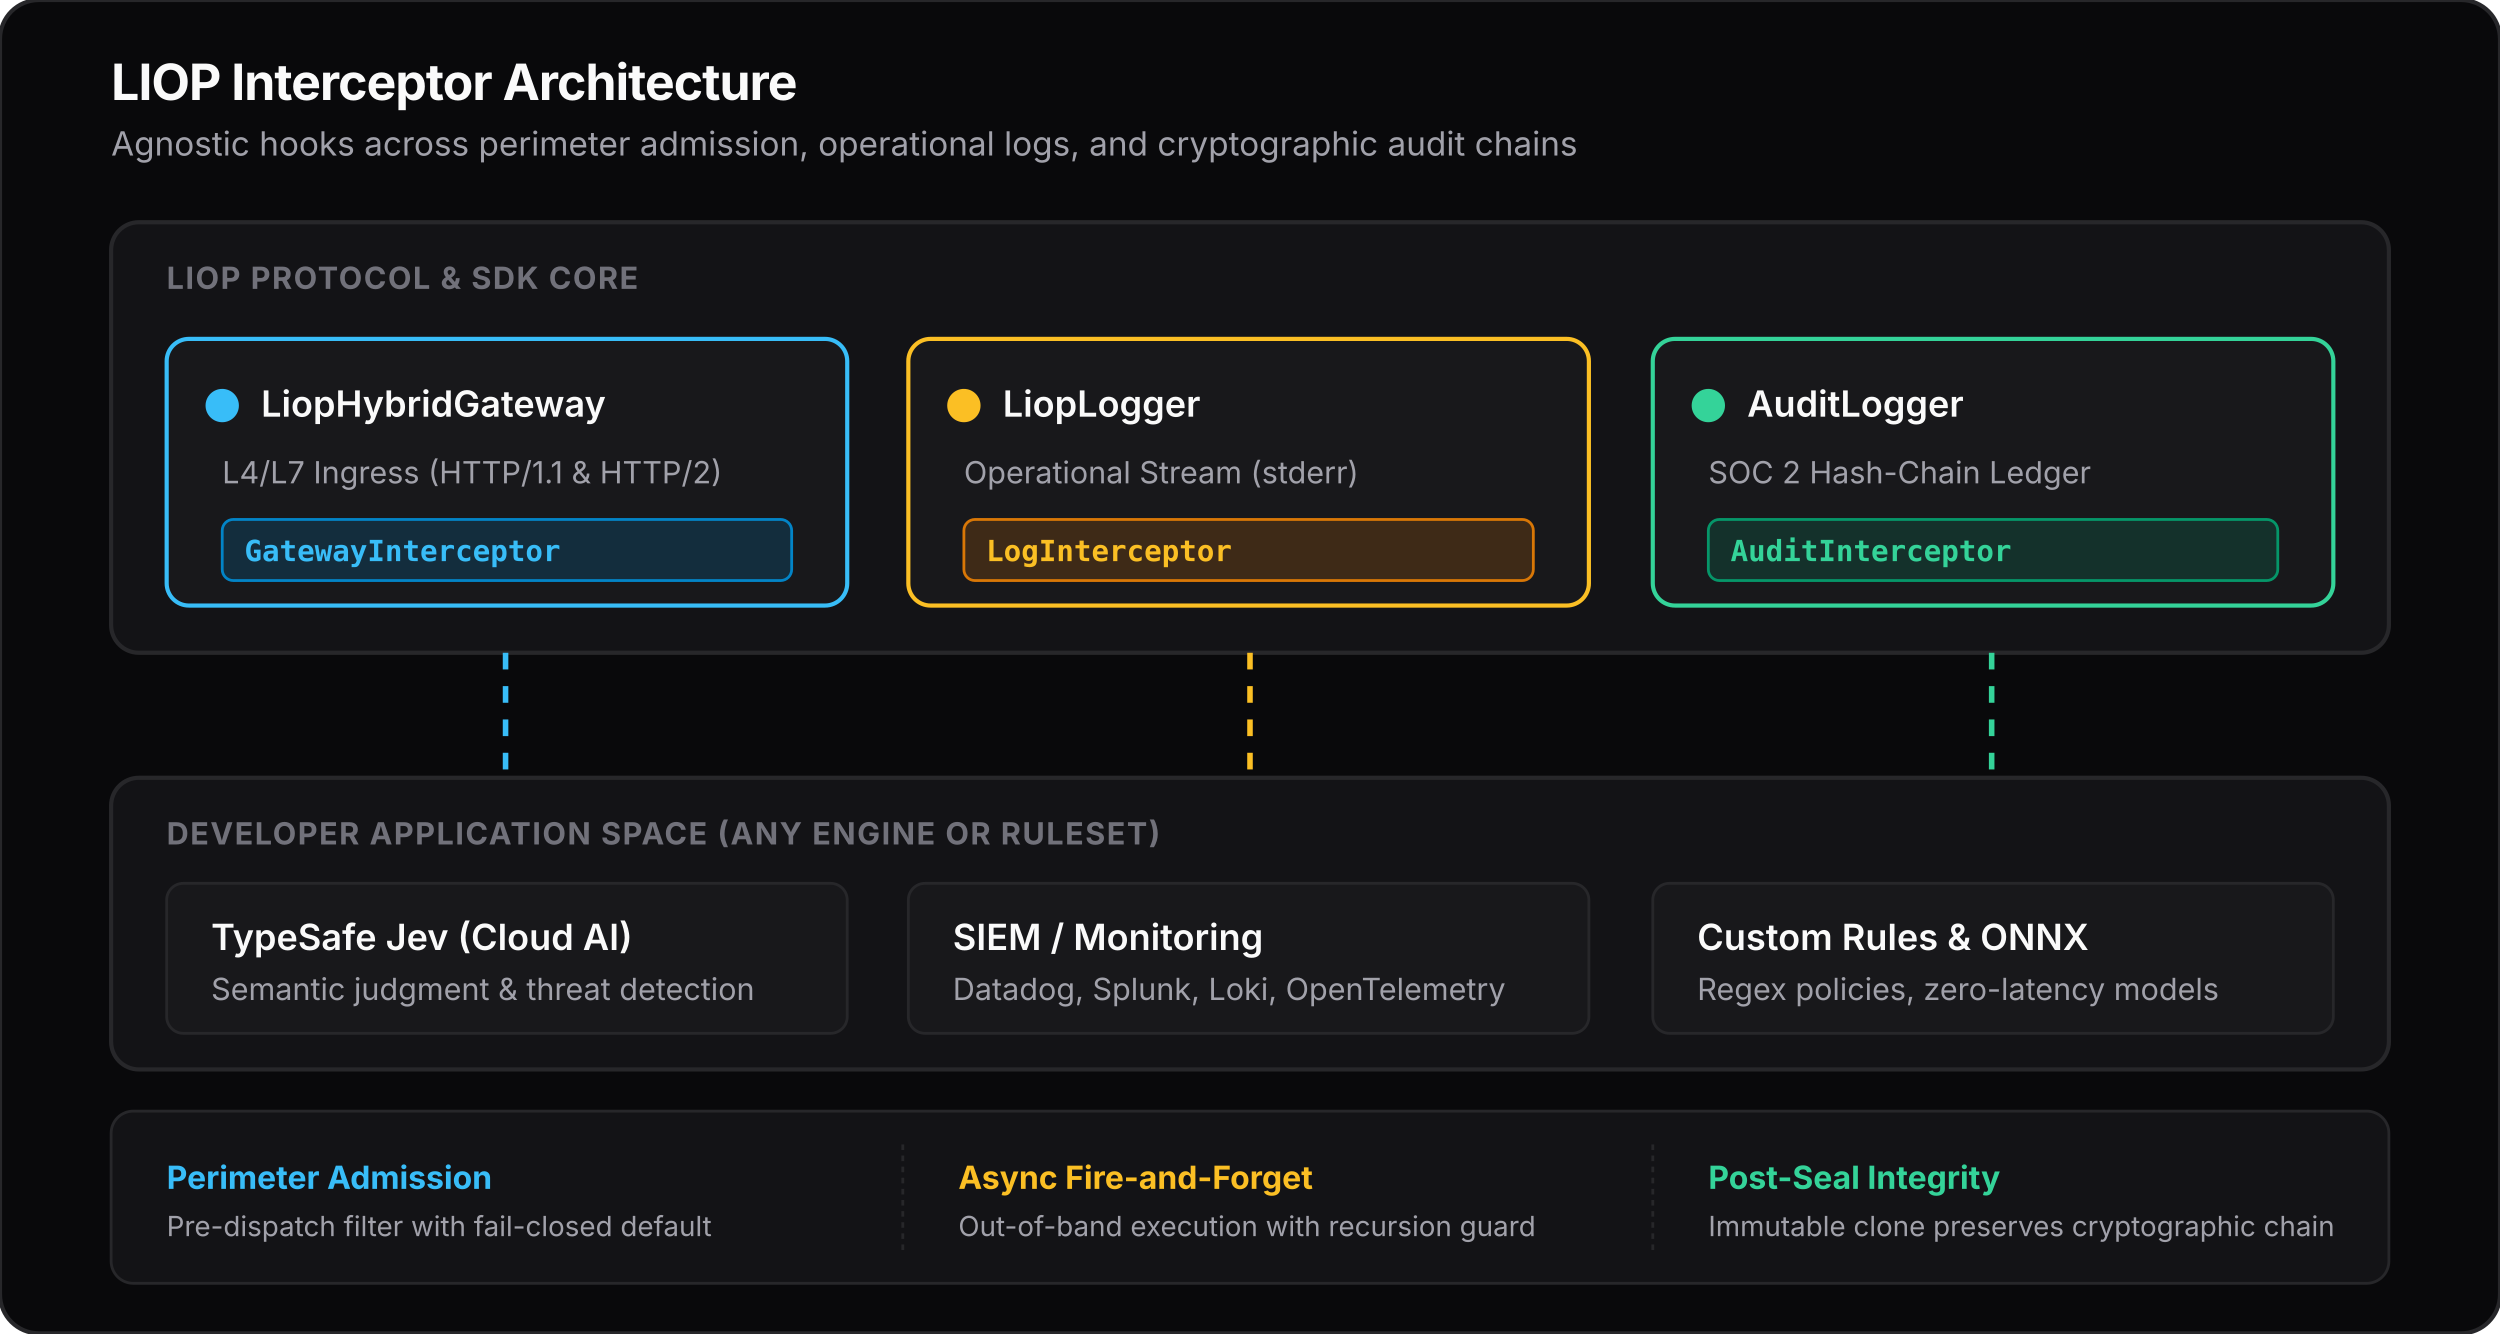
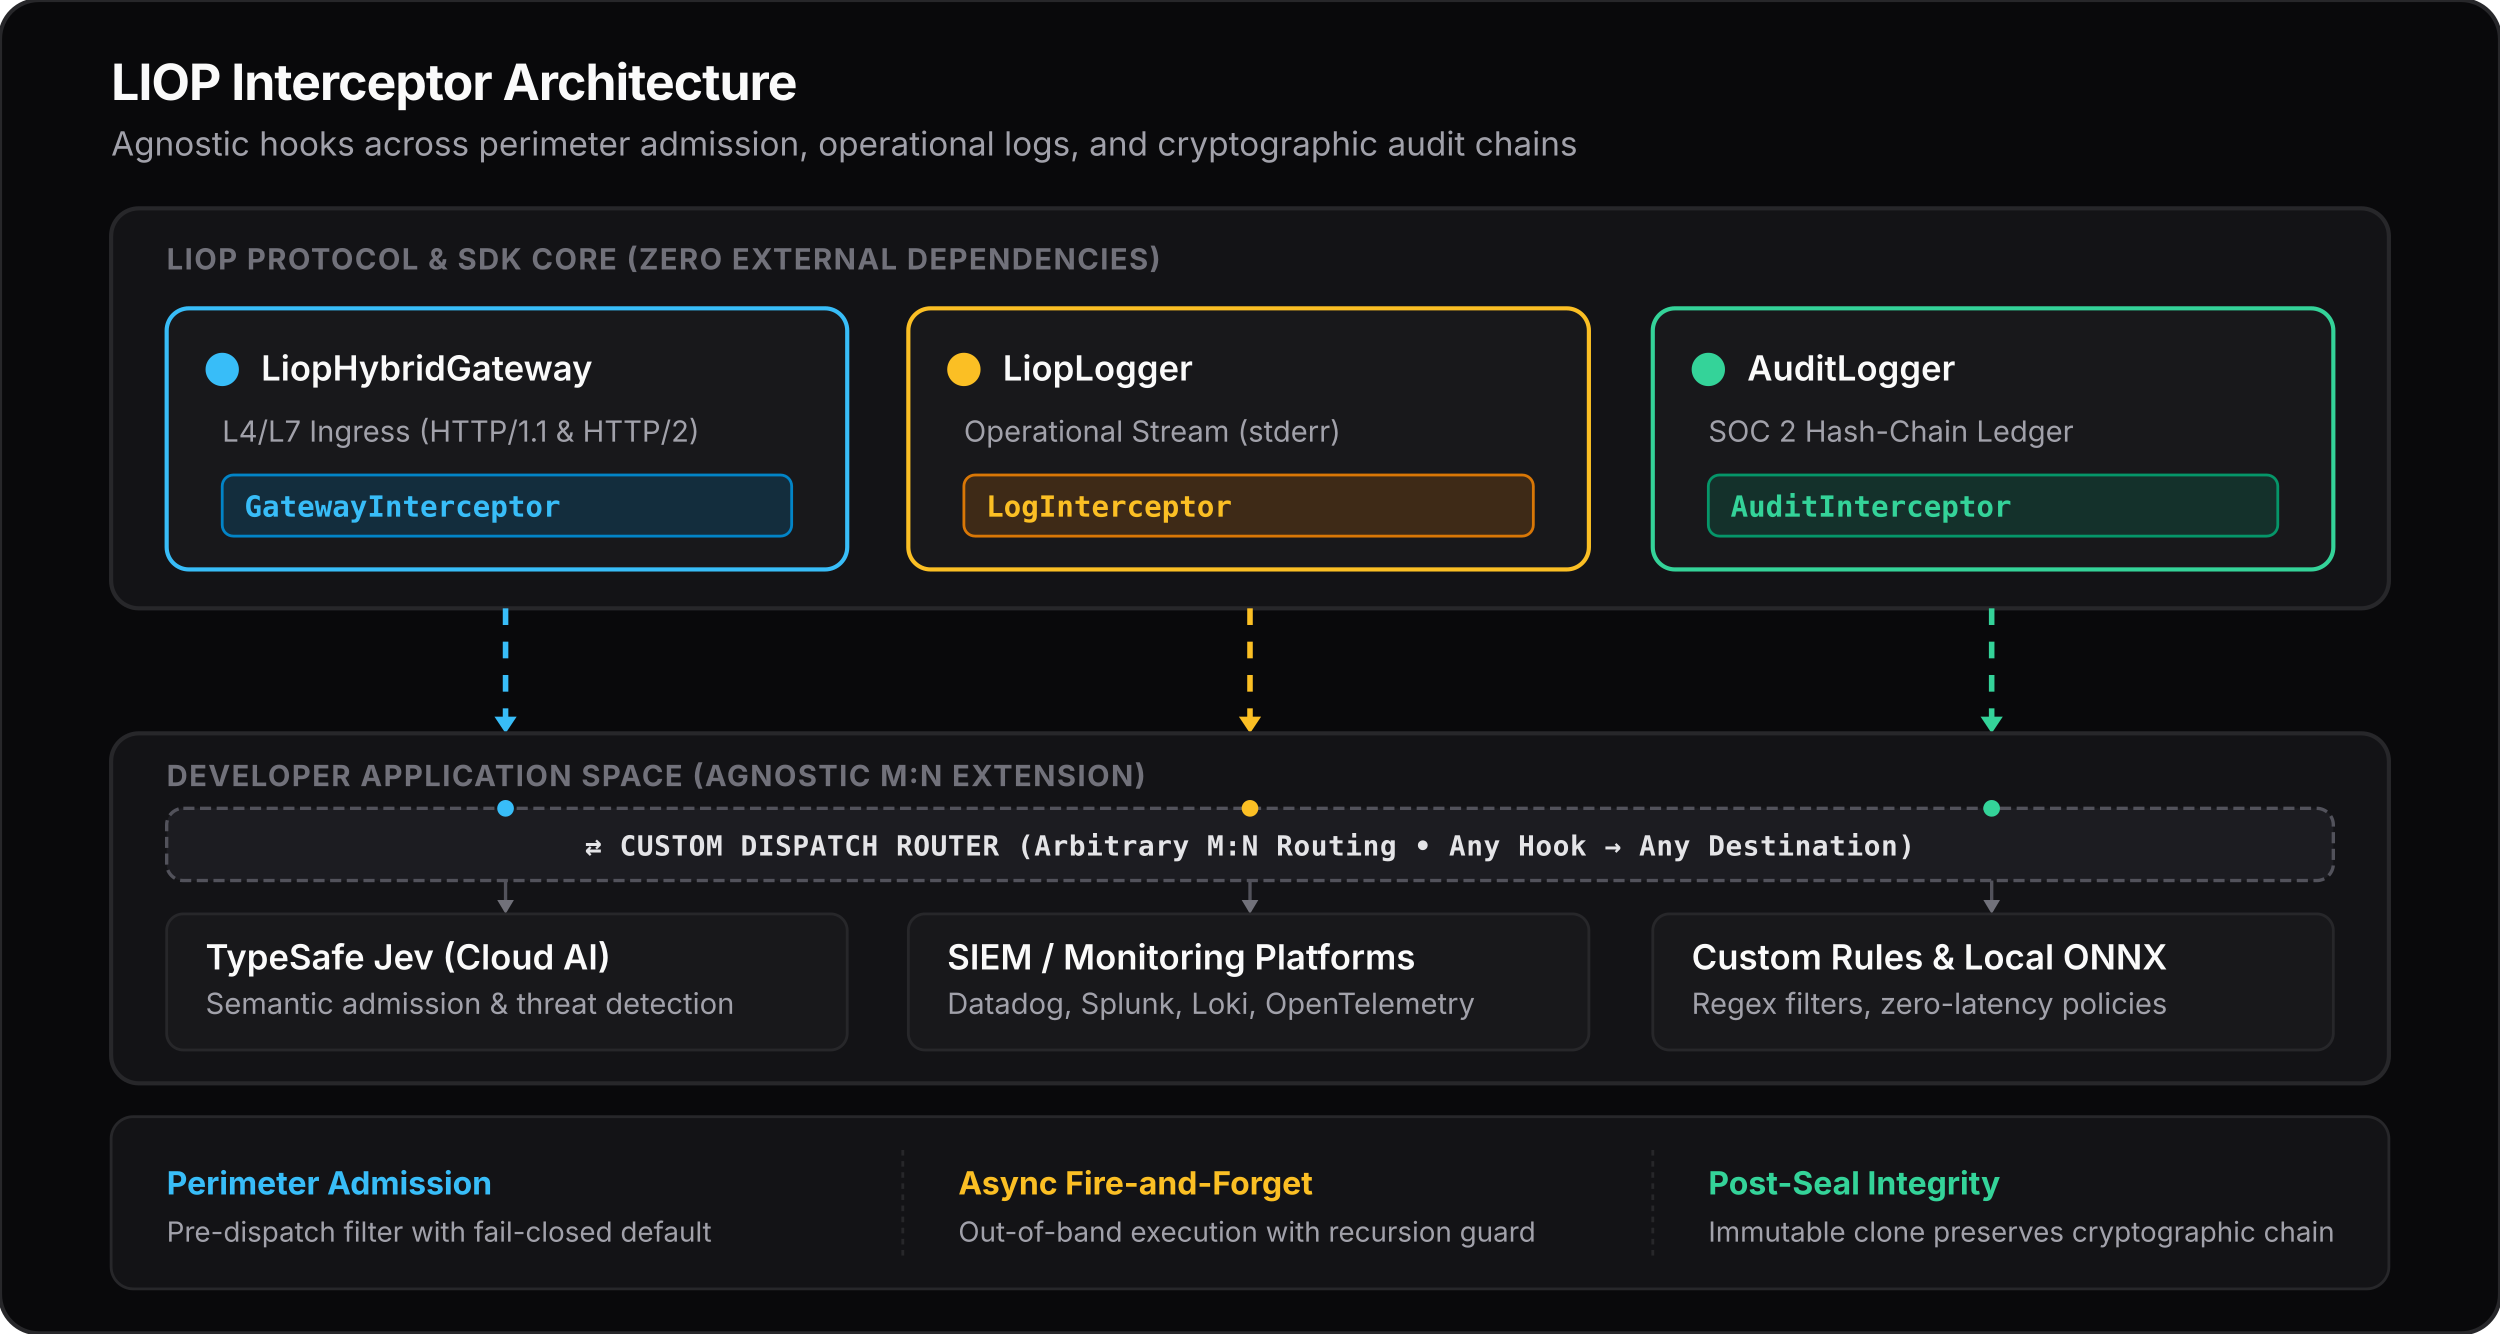
<svg xmlns="http://www.w3.org/2000/svg" width="900" height="480" viewBox="0 0 900 480">
  <rect width="900" height="480" rx="14" fill="#09090b" stroke="#27272a" stroke-width="1.5" />
  <defs>
    <style>
      .main-title { font-family: 'Inter', system-ui, -apple-system, sans-serif; font-size: 18px; font-weight: 700; fill: #fafafa; letter-spacing: -0.02em; }
      .main-subtitle { font-family: 'Inter', system-ui, -apple-system, sans-serif; font-size: 12px; font-weight: 400; fill: #a1a1aa; }
-       .section-badge { font-family: 'Inter', system-ui, -apple-system, sans-serif; font-size: 11px; font-weight: 700; fill: #71717a; letter-spacing: 0.05em; }
-       .card-title { font-family: 'Inter', system-ui, -apple-system, sans-serif; font-size: 13px; font-weight: 600; fill: #fafafa; }
-       .card-subtitle { font-family: 'Inter', system-ui, -apple-system, sans-serif; font-size: 11px; font-weight: 400; fill: #a1a1aa; }
+       .section-badge { font-family: 'Inter', system-ui, -apple-system, sans-serif; font-size: 10.5px; font-weight: 700; fill: #71717a; letter-spacing: 0.05em; }
+       .card-title { font-family: 'Inter', system-ui, -apple-system, sans-serif; font-size: 12.5px; font-weight: 600; fill: #fafafa; }
+       .card-subtitle { font-family: 'Inter', system-ui, -apple-system, sans-serif; font-size: 10.5px; font-weight: 400; fill: #a1a1aa; }
      .code-pill { font-family: 'JetBrains Mono', monospace; font-size: 10.5px; font-weight: 600; }
+       .router-text { font-family: 'JetBrains Mono', monospace; font-size: 10px; font-weight: 600; fill: #e4e4e7; letter-spacing: 0.02em; }
      .footer-title { font-family: 'Inter', system-ui, -apple-system, sans-serif; font-size: 11.5px; font-weight: 700; }
      .footer-desc { font-family: 'Inter', system-ui, -apple-system, sans-serif; font-size: 10px; font-weight: 400; fill: #a1a1aa; }

      @keyframes flowDashDark {
        0% { stroke-dashoffset: 24; }
        100% { stroke-dashoffset: 0; }
      }
      .anim-dash-cyan { stroke: #38bdf8; stroke-width: 2; stroke-dasharray: 6 6; animation: flowDashDark 1.5s linear infinite; }
      .anim-dash-amber { stroke: #fbbf24; stroke-width: 2; stroke-dasharray: 6 6; animation: flowDashDark 1.5s linear infinite; }
      .anim-dash-emerald { stroke: #34d399; stroke-width: 2; stroke-dasharray: 6 6; animation: flowDashDark 1.5s linear infinite; }
    </style>
  </defs>
  <g transform="translate(40, 36)">
    <text x="0" y="0" class="main-title">LIOP Interceptor Architecture</text>
    <text x="0" y="20" class="main-subtitle">Agnostic hooks across perimeter admission, operational logs, and cryptographic audit chains</text>
  </g>
-   <g transform="translate(40, 80)">
-     <rect width="820" height="155" rx="10" fill="#131316" stroke="#27272a" stroke-width="1.5" />
-     <text x="20" y="24" class="section-badge">LIOP PROTOCOL &amp; SDK CORE</text>
-     <g transform="translate(20, 42)">
-       <rect width="245" height="96" rx="8" fill="#18181b" stroke="#38bdf8" stroke-width="1.5" />
-       <circle cx="20" cy="24" r="6" fill="#38bdf8" />
-       <text x="34" y="28" class="card-title">LiopHybridGateway</text>
-       <text x="20" y="52" class="card-subtitle">L4/L7 Ingress (HTTP/1.1 &amp; HTTP/2)</text>
-       <rect x="20" y="65" width="205" height="22" rx="4" fill="#0284c7" fill-opacity="0.2" stroke="#0284c7" stroke-width="1" />
-       <text x="28" y="80" class="code-pill" fill="#38bdf8">GatewayInterceptor</text>
+   <g transform="translate(40, 75)">
+     <rect width="820" height="144" rx="10" fill="#131316" stroke="#27272a" stroke-width="1.5" />
+     <text x="20" y="22" class="section-badge">LIOP PROTOCOL &amp; SDK CORE (ZERO EXTERNAL DEPENDENCIES)</text>
+     <g transform="translate(20, 36)">
+       <rect width="245" height="94" rx="8" fill="#18181b" stroke="#38bdf8" stroke-width="1.5" />
+       <circle cx="20" cy="22" r="6" fill="#38bdf8" />
+       <text x="34" y="26" class="card-title">LiopHybridGateway</text>
+       <text x="20" y="48" class="card-subtitle">L4/L7 Ingress (HTTP/1.1 &amp; HTTP/2)</text>
+       <rect x="20" y="60" width="205" height="22" rx="4" fill="#0284c7" fill-opacity="0.2" stroke="#0284c7" stroke-width="1" />
+       <text x="28" y="75" class="code-pill" fill="#38bdf8">GatewayInterceptor</text>
    </g>
-     <g transform="translate(287, 42)">
-       <rect width="245" height="96" rx="8" fill="#18181b" stroke="#fbbf24" stroke-width="1.5" />
-       <circle cx="20" cy="24" r="6" fill="#fbbf24" />
-       <text x="34" y="28" class="card-title">LiopLogger</text>
-       <text x="20" y="52" class="card-subtitle">Operational Stream (stderr)</text>
-       <rect x="20" y="65" width="205" height="22" rx="4" fill="#d97706" fill-opacity="0.2" stroke="#d97706" stroke-width="1" />
-       <text x="28" y="80" class="code-pill" fill="#fbbf24">LogInterceptor</text>
+     <g transform="translate(287, 36)">
+       <rect width="245" height="94" rx="8" fill="#18181b" stroke="#fbbf24" stroke-width="1.5" />
+       <circle cx="20" cy="22" r="6" fill="#fbbf24" />
+       <text x="34" y="26" class="card-title">LiopLogger</text>
+       <text x="20" y="48" class="card-subtitle">Operational Stream (stderr)</text>
+       <rect x="20" y="60" width="205" height="22" rx="4" fill="#d97706" fill-opacity="0.2" stroke="#d97706" stroke-width="1" />
+       <text x="28" y="75" class="code-pill" fill="#fbbf24">LogInterceptor</text>
    </g>
-     <g transform="translate(555, 42)">
-       <rect width="245" height="96" rx="8" fill="#18181b" stroke="#34d399" stroke-width="1.5" />
-       <circle cx="20" cy="24" r="6" fill="#34d399" />
-       <text x="34" y="28" class="card-title">AuditLogger</text>
-       <text x="20" y="52" class="card-subtitle">SOC 2 Hash-Chain Ledger</text>
-       <rect x="20" y="65" width="205" height="22" rx="4" fill="#059669" fill-opacity="0.2" stroke="#059669" stroke-width="1" />
-       <text x="28" y="80" class="code-pill" fill="#34d399">AuditInterceptor</text>
+     <g transform="translate(555, 36)">
+       <rect width="245" height="94" rx="8" fill="#18181b" stroke="#34d399" stroke-width="1.5" />
+       <circle cx="20" cy="22" r="6" fill="#34d399" />
+       <text x="34" y="26" class="card-title">AuditLogger</text>
+       <text x="20" y="48" class="card-subtitle">SOC 2 Hash-Chain Ledger</text>
+       <rect x="20" y="60" width="205" height="22" rx="4" fill="#059669" fill-opacity="0.2" stroke="#059669" stroke-width="1" />
+       <text x="28" y="75" class="code-pill" fill="#34d399">AuditInterceptor</text>
    </g>
  </g>
  <g>
-     <path d="M 182 235 L 182 280" class="anim-dash-cyan" />
-     <path d="M 450 235 L 450 280" class="anim-dash-amber" />
-     <path d="M 717 235 L 717 280" class="anim-dash-emerald" />
+     <path d="M 182 219 L 182 263" class="anim-dash-cyan" />
+     <polygon points="178,258 186,258 182,264" fill="#38bdf8" />
+     <path d="M 450 219 L 450 263" class="anim-dash-amber" />
+     <polygon points="446,258 454,258 450,264" fill="#fbbf24" />
+     <path d="M 717 219 L 717 263" class="anim-dash-emerald" />
+     <polygon points="713,258 721,258 717,264" fill="#34d399" />
  </g>
-   <g transform="translate(40, 280)">
-     <rect width="820" height="105" rx="10" fill="#131316" stroke="#27272a" stroke-width="1.5" />
-     <text x="20" y="24" class="section-badge">DEVELOPER APPLICATION SPACE (ANY ENGINE OR RULESET)</text>
-     <g transform="translate(20, 38)">
-       <rect width="245" height="54" rx="6" fill="#18181b" stroke="#27272a" stroke-width="1" />
-       <text x="16" y="24" class="card-title">TypeSafe Jev (Cloud AI)</text>
-       <text x="16" y="42" class="card-subtitle">Semantic judgment &amp; threat detection</text>
+   <g transform="translate(40, 264)">
+     <rect width="820" height="126" rx="10" fill="#131316" stroke="#27272a" stroke-width="1.5" />
+     <text x="20" y="19" class="section-badge">DEVELOPER APPLICATION SPACE (AGNOSTIC M:N EXTENSION)</text>
+     <g transform="translate(20, 27)">
+       <rect width="780" height="26" rx="6" fill="#1c1c21" stroke="#52525b" stroke-width="1.2" stroke-dasharray="4 2" />
+       <text x="390" y="17" text-anchor="middle" class="router-text">⇄ CUSTOM DISPATCH ROUTER (Arbitrary M:N Routing • Any Hook → Any Destination)</text>
+       <circle cx="122" cy="0" r="3" fill="#38bdf8" />
+       <circle cx="390" cy="0" r="3" fill="#fbbf24" />
+       <circle cx="657" cy="0" r="3" fill="#34d399" />
    </g>
-     <g transform="translate(287, 38)">
-       <rect width="245" height="54" rx="6" fill="#18181b" stroke="#27272a" stroke-width="1" />
-       <text x="16" y="24" class="card-title">SIEM / Monitoring</text>
-       <text x="16" y="42" class="card-subtitle">Datadog, Splunk, Loki, OpenTelemetry</text>
+     <g stroke="#52525b" stroke-width="1.2">
+       <line x1="142" y1="53" x2="142" y2="64" />
+       <polygon points="139,60 145,60 142,65" fill="#71717a" stroke="none" />
+       <line x1="410" y1="53" x2="410" y2="64" />
+       <polygon points="407,60 413,60 410,65" fill="#71717a" stroke="none" />
+       <line x1="677" y1="53" x2="677" y2="64" />
+       <polygon points="674,60 680,60 677,65" fill="#71717a" stroke="none" />
    </g>
-     <g transform="translate(555, 38)">
-       <rect width="245" height="54" rx="6" fill="#18181b" stroke="#27272a" stroke-width="1" />
-       <text x="16" y="24" class="card-title">Custom Rules &amp; ONNX</text>
-       <text x="16" y="42" class="card-subtitle">Regex policies, zero-latency models</text>
+     <g transform="translate(20, 65)">
+       <rect width="245" height="49" rx="6" fill="#18181b" stroke="#27272a" stroke-width="1" />
+       <text x="14" y="20" class="card-title">TypeSafe Jev (Cloud AI)</text>
+       <text x="14" y="36" class="card-subtitle">Semantic admission &amp; threat detection</text>
+     </g>
+     <g transform="translate(287, 65)">
+       <rect width="245" height="49" rx="6" fill="#18181b" stroke="#27272a" stroke-width="1" />
+       <text x="14" y="20" class="card-title">SIEM / Monitoring Platforms</text>
+       <text x="14" y="36" class="card-subtitle">Datadog, Splunk, Loki, OpenTelemetry</text>
+     </g>
+     <g transform="translate(555, 65)">
+       <rect width="245" height="49" rx="6" fill="#18181b" stroke="#27272a" stroke-width="1" />
+       <text x="14" y="20" class="card-title">Custom Rules &amp; Local ONNX</text>
+       <text x="14" y="36" class="card-subtitle">Regex filters, zero-latency policies</text>
    </g>
  </g>
-   <g transform="translate(40, 400)">
+   <g transform="translate(40, 402)">
    <rect width="820" height="62" rx="8" fill="#131316" stroke="#27272a" stroke-width="1" />
    <g transform="translate(20, 16)">
      <text x="0" y="12" class="footer-title" fill="#38bdf8">Perimeter Admission</text>
      <text x="0" y="29" class="footer-desc">Pre-dispatch filter with fail-closed default</text>
    </g>
    <line x1="285" y1="12" x2="285" y2="50" stroke="#27272a" stroke-width="1" stroke-dasharray="2 2" />
    <g transform="translate(305, 16)">
      <text x="0" y="12" class="footer-title" fill="#fbbf24">Async Fire-and-Forget</text>
      <text x="0" y="29" class="footer-desc">Out-of-band execution with recursion guard</text>
    </g>
    <line x1="555" y1="12" x2="555" y2="50" stroke="#27272a" stroke-width="1" stroke-dasharray="2 2" />
    <g transform="translate(575, 16)">
      <text x="0" y="12" class="footer-title" fill="#34d399">Post-Seal Integrity</text>
      <text x="0" y="29" class="footer-desc">Immutable clone preserves cryptographic chain</text>
    </g>
  </g>
</svg>
